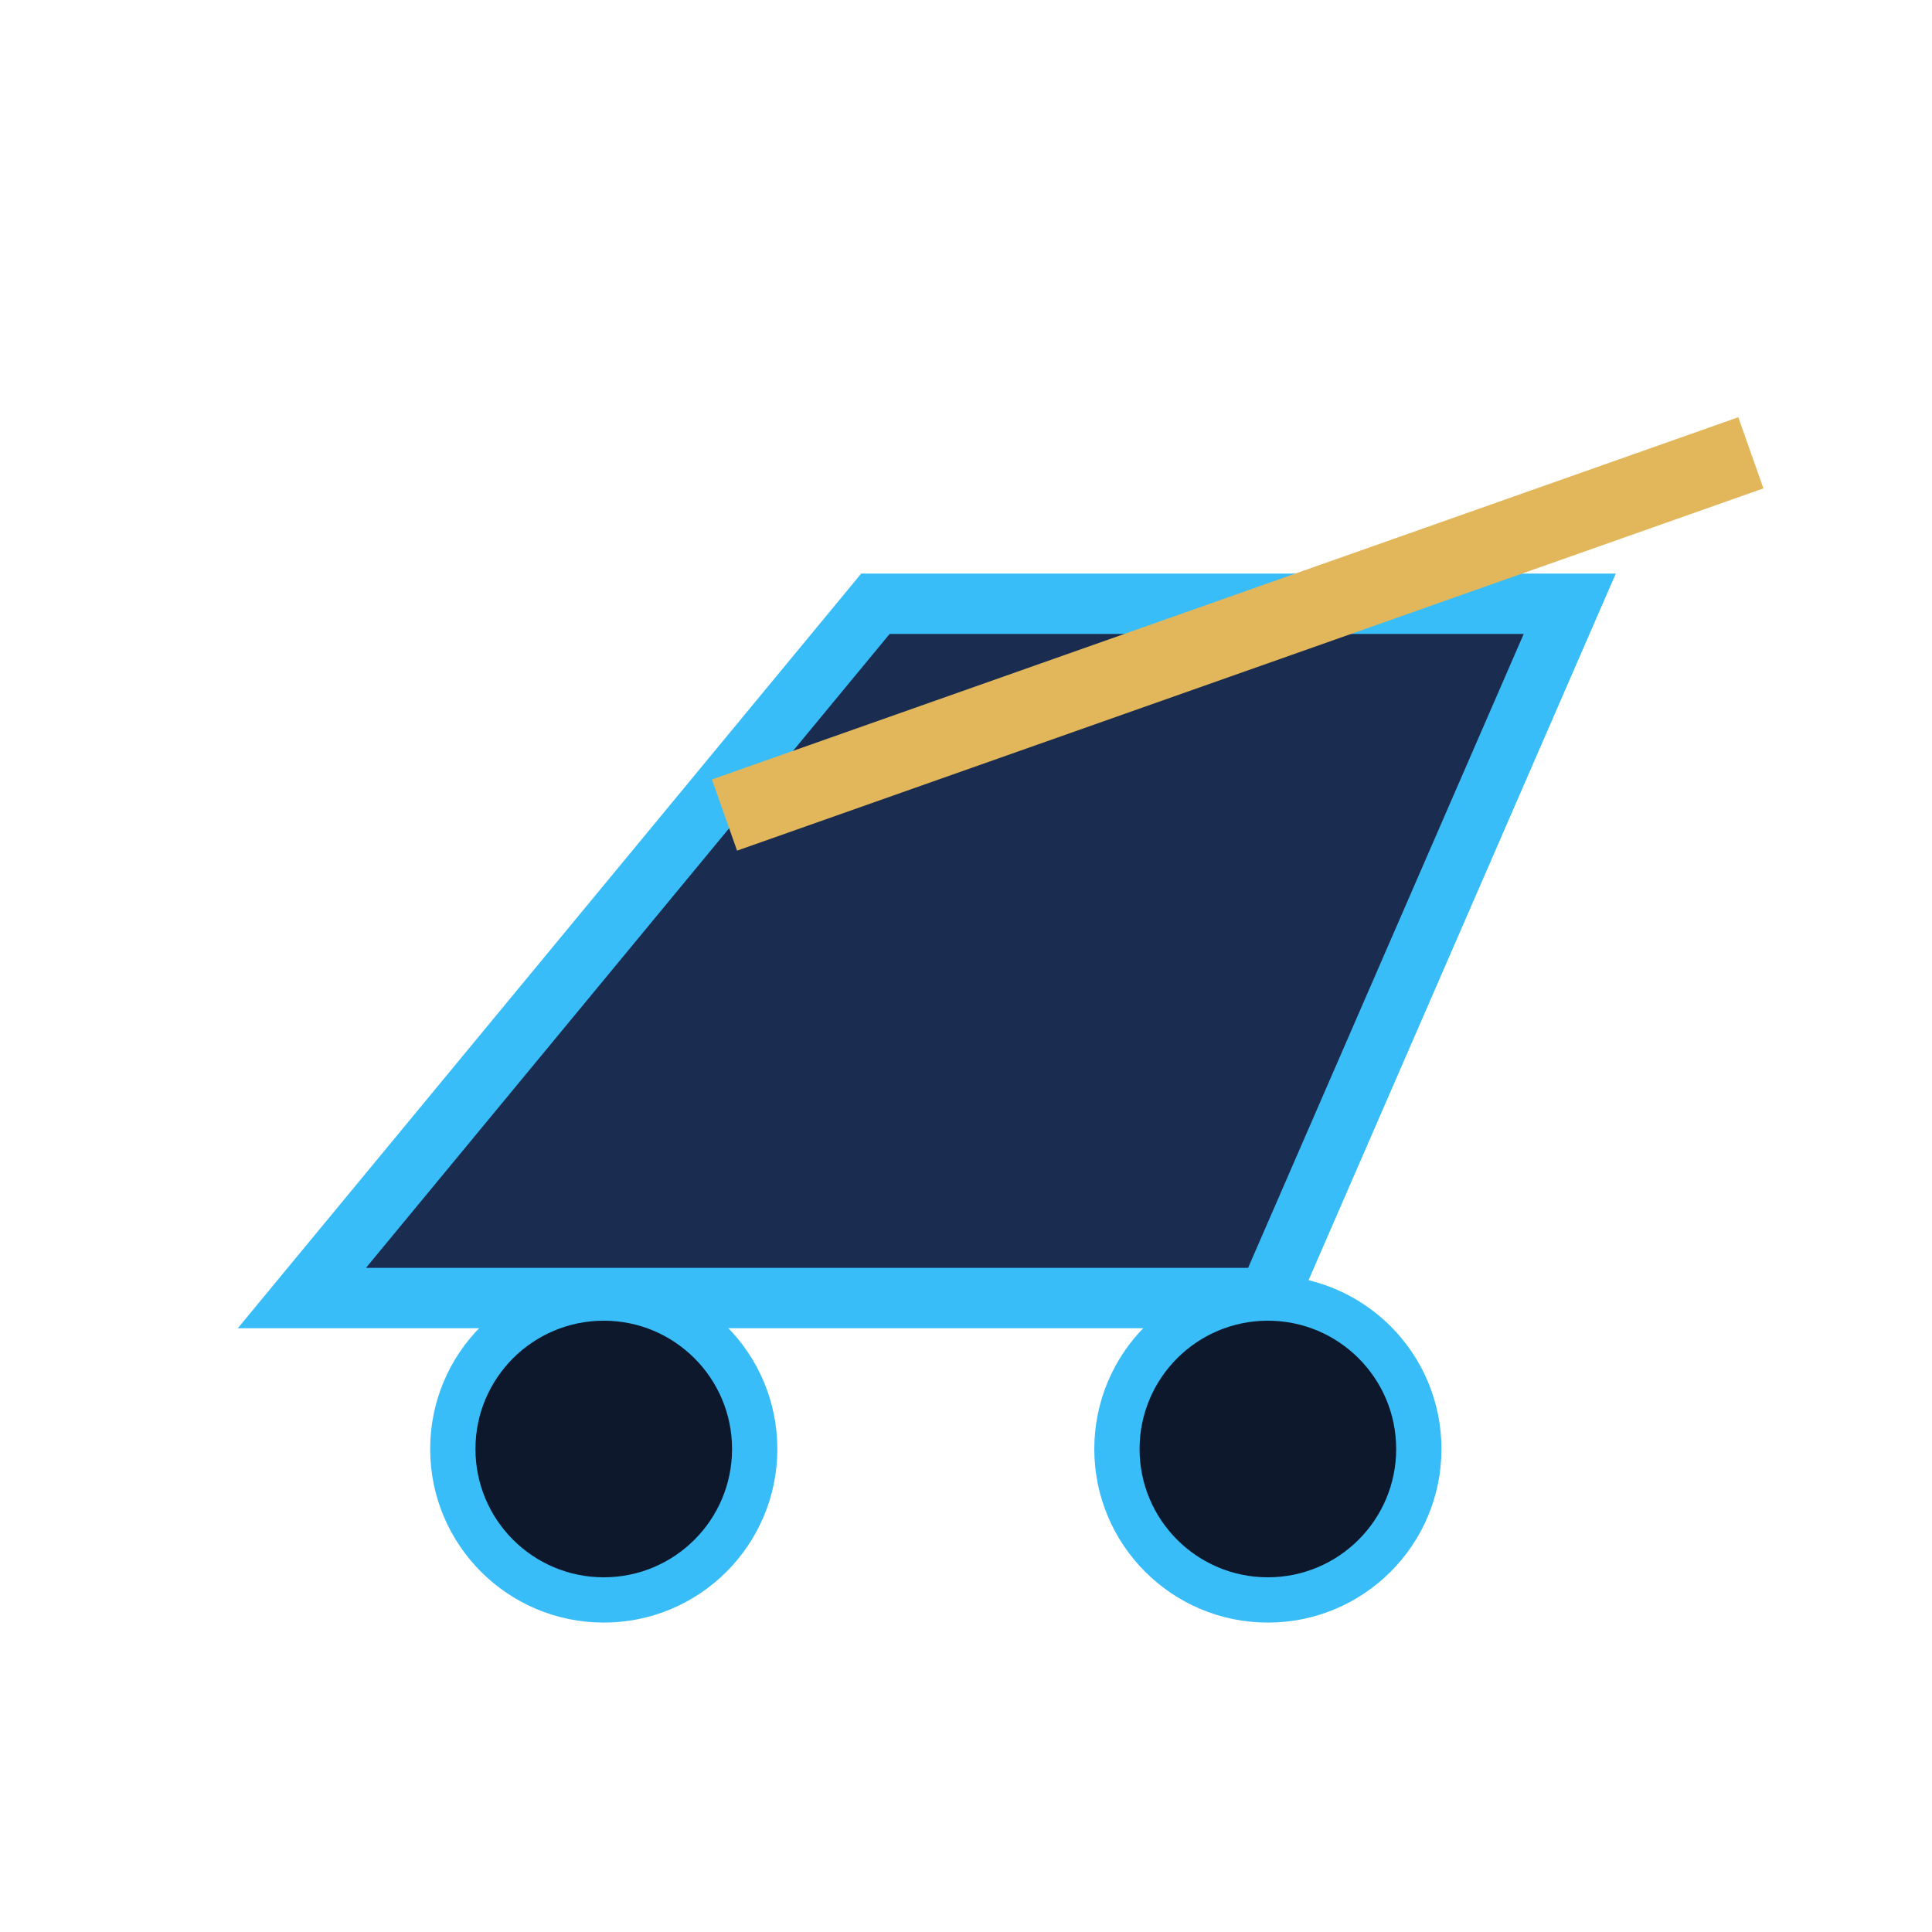
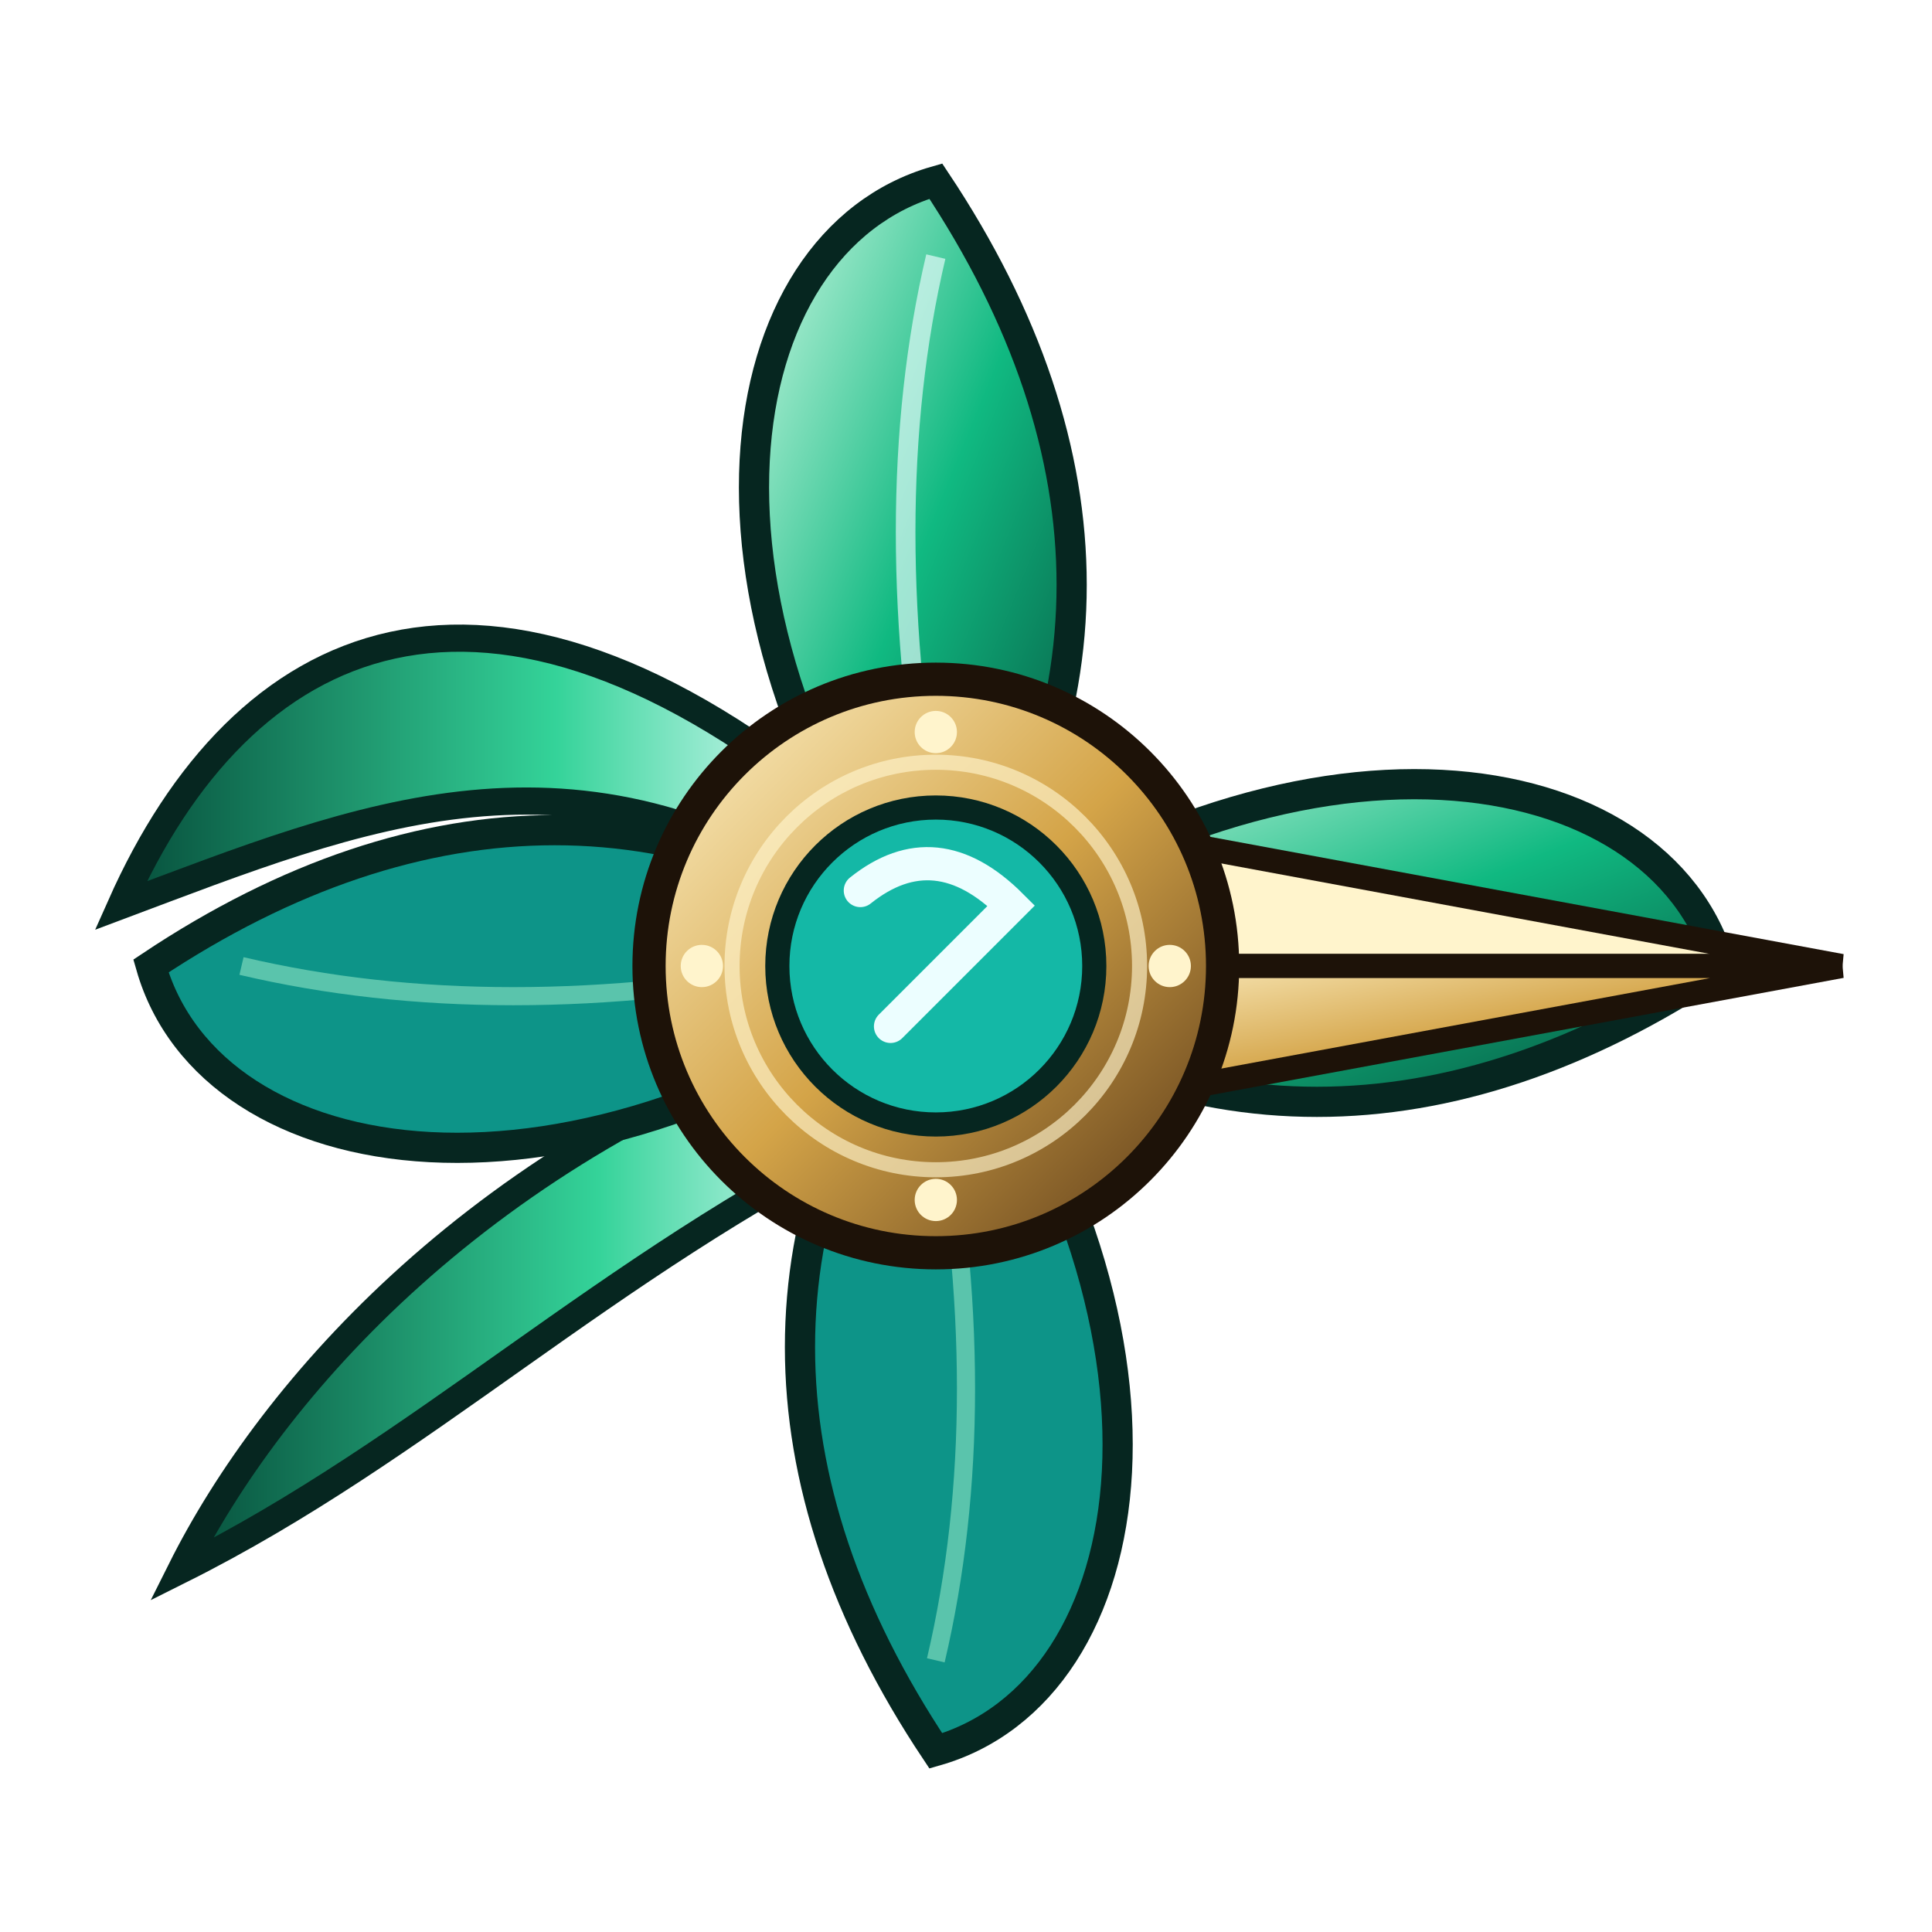
<svg xmlns="http://www.w3.org/2000/svg" viewBox="0 0 128 128" width="128" height="128">
-   <polygon points="20,86 58,40 104,40 84,86" fill="#1a2c4f" stroke="#38bdf8" stroke-width="4" />
-   <line x1="48" y1="54" x2="116" y2="30" stroke="#e2b75b" stroke-width="5" />
-   <circle cx="40" cy="96" r="10" fill="#0d182d" stroke="#38bdf8" stroke-width="3" />
-   <circle cx="84" cy="96" r="10" fill="#0d182d" stroke="#38bdf8" stroke-width="3" />
+   <defs>
+     <linearGradient id="jadeLit" x1="0" y1="0" x2="1" y2="1">
+       <stop offset="0%" stop-color="#d1fae5" />
+       <stop offset="50%" stop-color="#10b981" />
+       <stop offset="100%" stop-color="#064e3b" />
+     </linearGradient>
+     <linearGradient id="brz" x1="0" y1="0" x2="1" y2="1">
+       <stop offset="0%" stop-color="#fff4cc" />
+       <stop offset="50%" stop-color="#d4a448" />
+       <stop offset="100%" stop-color="#543416" />
+     </linearGradient>
+     <linearGradient id="silk" x1="0" y1="0" x2="1" y2="0">
+       <stop offset="0%" stop-color="#064e3b" />
+       <stop offset="60%" stop-color="#34d399" />
+       <stop offset="100%" stop-color="#ecfeff" />
+     </linearGradient>
+   </defs>
+   <path d="M56 54 C32 34, 16 42, 8 60 C24 54, 38 48, 56 60 Z" fill="url(#silk)" stroke="#062620" stroke-width="1.8" />
+   <path d="M56 68 C32 76, 18 92, 12 104 C28 96, 40 84, 58 75 Z" fill="url(#silk)" stroke="#062620" stroke-width="1.8" />
+   <path d="M62 64 C44 40, 48 16, 62 12 C74 30, 74 48, 62 64 Z" fill="url(#jadeLit)" stroke="#062620" stroke-width="2" />
+   <path d="M62 17 Q58 34 62 56" fill="none" stroke="#ecfeff" stroke-width="1.3" opacity="0.65" />
+   <path d="M62 64 C86 46, 110 50, 114 64 C96 76, 78 76, 62 64 Z" fill="url(#jadeLit)" stroke="#062620" stroke-width="2" />
+   <path d="M108 64 Q91 60 70 64" fill="none" stroke="#ecfeff" stroke-width="1.3" opacity="0.65" />
+   <path d="M62 64 C80 88, 76 112, 62 116 C50 98, 50 80, 62 64 Z" fill="#0d9488" stroke="#062620" stroke-width="2" />
+   <path d="M62 110 Q66 93 62 72" fill="none" stroke="#a7f3d0" stroke-width="1.2" opacity="0.5" />
+   <path d="M62 64 C38 82, 14 78, 10 64 C28 52, 46 52, 62 64 Z" fill="#0d9488" stroke="#062620" stroke-width="2" />
+   <path d="M16 64 Q33 68 54 64" fill="none" stroke="#a7f3d0" stroke-width="1.2" opacity="0.5" />
+   <polygon points="122,64 68,54 76,64" fill="#fff4cc" stroke="#1d1208" stroke-width="1.6" />
+   <polygon points="122,64 76,64 68,74" fill="url(#brz)" stroke="#1d1208" stroke-width="1.6" />
+   <circle cx="62" cy="64" r="19" fill="url(#brz)" stroke="#1d1208" stroke-width="2.2" />
+   <circle cx="62" cy="64" r="13.5" fill="none" stroke="#fff4cc" stroke-width="1" opacity="0.65" />
+   <circle cx="62" cy="48.5" r="1.4" fill="#fff4cc" />
+   <circle cx="77.5" cy="64" r="1.4" fill="#fff4cc" />
+   <circle cx="62" cy="79.5" r="1.4" fill="#fff4cc" />
+   <circle cx="46.5" cy="64" r="1.4" fill="#fff4cc" />
+   <circle cx="62" cy="64" r="10.5" fill="#14b8a6" stroke="#062620" stroke-width="1.6" />
+   <path d="M57 59 Q62 55 67 60 Q63 64 59 68" fill="none" stroke="#ecfeff" stroke-width="2.2" stroke-linecap="round" />
</svg>
